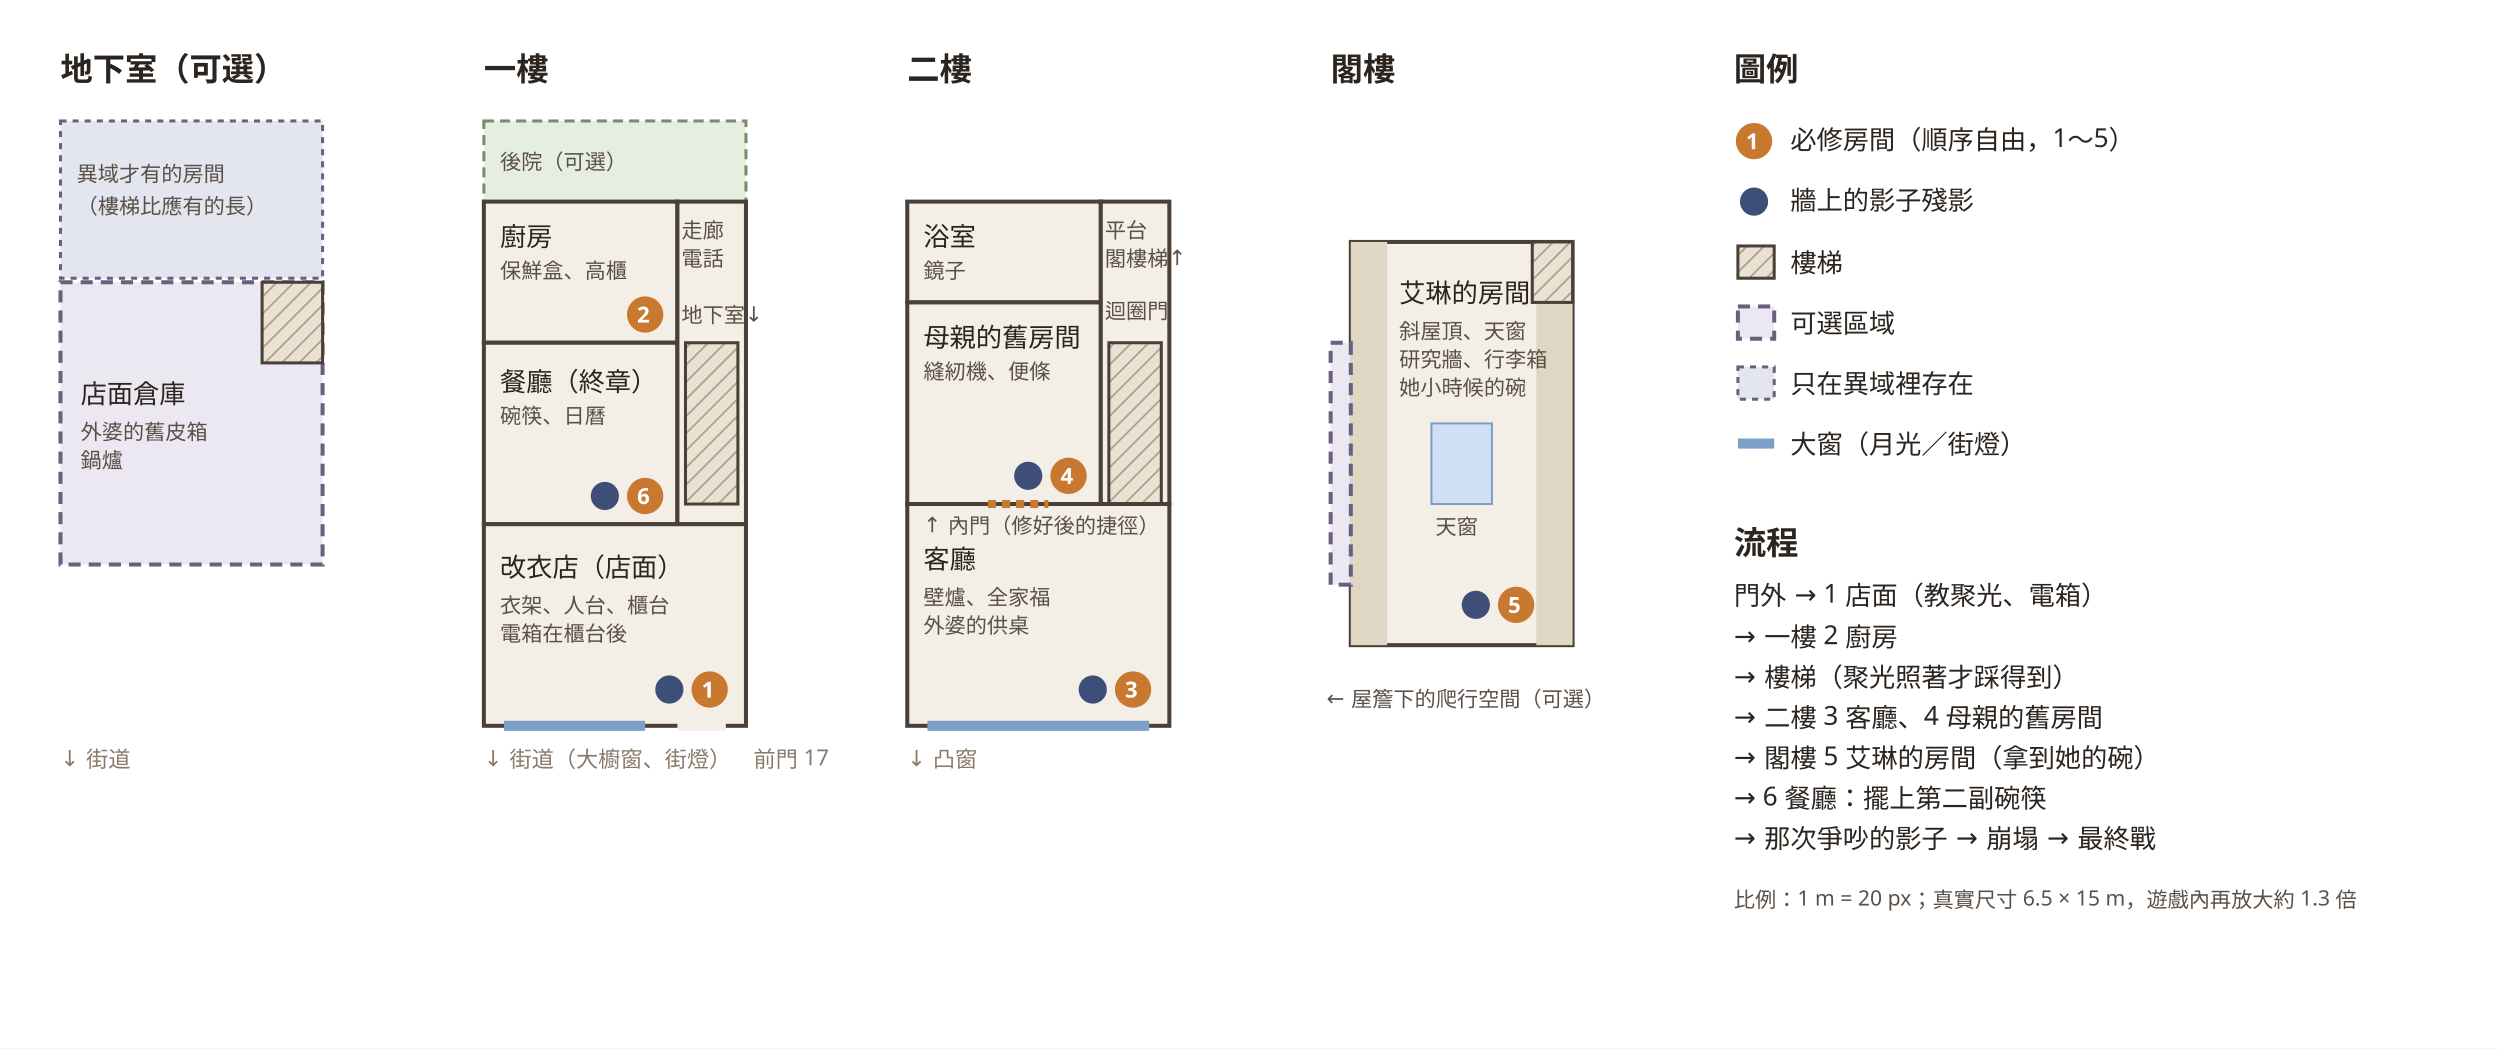
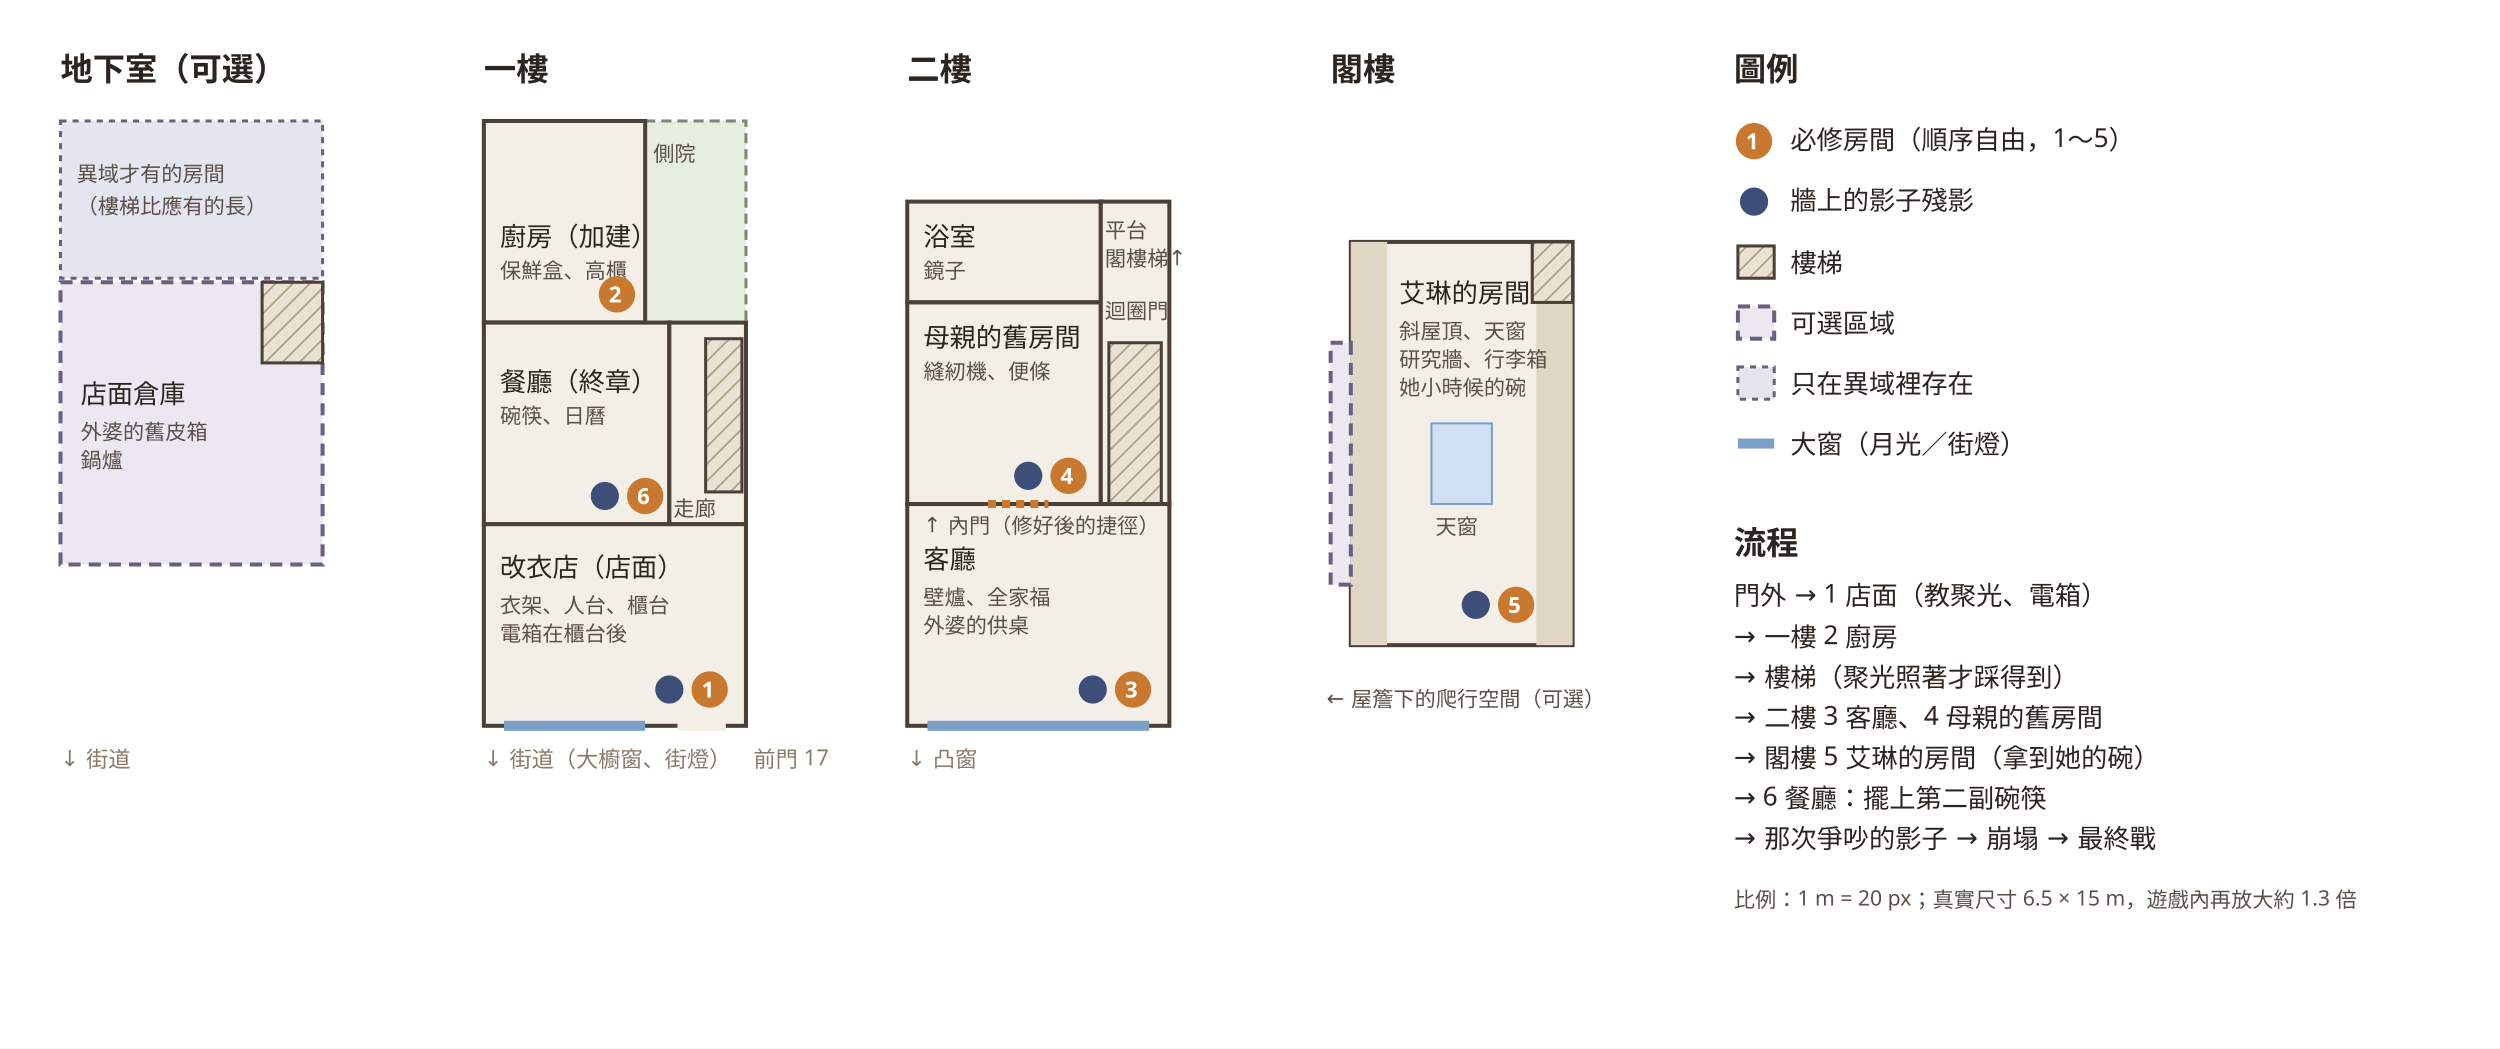
<svg xmlns="http://www.w3.org/2000/svg" viewBox="0 0 1240 520" font-family="'Noto Sans TC','Microsoft JhengHei',sans-serif">
  <style>
    .room { fill:#f4efe6; stroke:#4a4038; stroke-width:2; }
    .opt { fill:#ece8f2; stroke:#6b5f80; stroke-width:2; stroke-dasharray:6 4; }
    .anom { fill:#e3e6ee; stroke:#6b5f80; stroke-width:1.5; stroke-dasharray:3 3; }
    .stair { fill:url(#hatch); stroke:#4a4038; stroke-width:1.5; }
    .yard { fill:#e6eee0; stroke:#7a8a6a; stroke-width:1.5; stroke-dasharray:5 3; }
    .t { font-size:13px; fill:#2b241f; }
    .s { font-size:10.5px; fill:#5b5048; }
    .h { font-size:16px; font-weight:700; fill:#2b241f; }
    .clue { fill:#c8792f; }
    .clueT { font-size:11px; fill:#fff; font-weight:700; }
    .echo { fill:#3d4f78; }
    .door { stroke:#f4efe6; stroke-width:5; }
    .street { font-size:11px; fill:#8a7a6a; }
  </style>
  <defs>
    <pattern id="hatch" width="6" height="6" patternUnits="userSpaceOnUse" patternTransform="rotate(45)">
      <rect width="6" height="6" fill="#e9e1d3" />
      <line x1="0" y1="0" x2="0" y2="6" stroke="#b8a890" stroke-width="2" />
    </pattern>
  </defs>
  <rect width="1240" height="520" fill="#ffffff" />
  <g transform="translate(30,60)">
    <text class="h" x="0" y="-20">地下室（可選）</text>
    <rect class="opt" x="0" y="80" width="130" height="140" />
    <text class="t" x="10" y="140">店面倉庫</text>
    <text class="s" x="10" y="158">外婆的舊皮箱</text>
    <text class="s" x="10" y="172">鍋爐</text>
    <rect class="stair" x="100" y="80" width="30" height="40" />
    <rect class="anom" x="0" y="0" width="130" height="78" />
    <text class="s" x="8" y="30">異域才有的房間</text>
    <text class="s" x="8" y="46">（樓梯比應有的長）</text>
    <text class="street" x="0" y="320">↓ 街道</text>
  </g>
  <g transform="translate(240,60)">
    <text class="h" x="0" y="-20">一樓</text>
-     <rect class="yard" x="0" y="0" width="130" height="40" />
-     <text class="s" x="8" y="24">後院（可選）</text>
-     <rect class="room" x="0" y="40" width="96" height="70" />
-     <text class="t" x="8" y="62">廚房</text>
+     <rect class="yard" x="80" y="0" width="50" height="100" />
+     <text class="s" x="84" y="20">側院</text>
+     <rect class="room" x="0" y="0" width="80" height="100" />
+     <text class="t" x="8" y="62">廚房（加建）</text>
    <text class="s" x="8" y="78">保鮮盒、高櫃</text>
-     <circle class="clue" cx="80" cy="96" r="9" />
-     <text class="clueT" x="76" y="100">2</text>
-     <rect class="room" x="0" y="110" width="96" height="90" />
+     <circle class="clue" cx="66" cy="86" r="9" />
+     <text class="clueT" x="62" y="90">2</text>
+     <rect class="room" x="0" y="100" width="92" height="100" />
    <text class="t" x="8" y="134">餐廳（終章）</text>
    <text class="s" x="8" y="150">碗筷、日曆</text>
    <circle class="clue" cx="80" cy="186" r="9" />
    <text class="clueT" x="76" y="190">6</text>
    <circle class="echo" cx="60" cy="186" r="7" />
-     <rect class="room" x="96" y="40" width="34" height="160" />
-     <rect class="stair" x="100" y="110" width="26" height="80" />
-     <text class="s" x="98" y="58">走廊</text>
-     <text class="s" x="98" y="72">電話</text>
-     <text class="s" x="98" y="100">地下室↓</text>
+     <rect class="room" x="92" y="100" width="38" height="100" />
+     <rect class="stair" x="110" y="108" width="18" height="76" />
+     <text class="s" x="94" y="196">走廊</text>
    <rect class="room" x="0" y="200" width="130" height="100" />
    <text class="t" x="8" y="226">改衣店（店面）</text>
    <text class="s" x="8" y="244">衣架、人台、櫃台</text>
    <text class="s" x="8" y="258">電箱在櫃台後</text>
    <circle class="clue" cx="112" cy="282" r="9" />
    <text class="clueT" x="108" y="286">1</text>
    <circle class="echo" cx="92" cy="282" r="7" />
    <line class="door" x1="96" y1="300" x2="120" y2="300" />
    <line x1="10" y1="300" x2="80" y2="300" stroke="#7aa0c8" stroke-width="5" />
    <text class="street" x="0" y="320">↓ 街道（大櫥窗、街燈）　前門 17</text>
  </g>
  <g transform="translate(450,60)">
    <text class="h" x="0" y="-20">二樓</text>
    <rect class="room" x="0" y="40" width="96" height="50" />
    <text class="t" x="8" y="62">浴室</text>
    <text class="s" x="8" y="78">鏡子</text>
    <rect class="room" x="0" y="90" width="96" height="100" />
    <text class="t" x="8" y="112">母親的舊房間</text>
    <text class="s" x="8" y="128">縫紉機、便條</text>
    <circle class="clue" cx="80" cy="176" r="9" />
    <text class="clueT" x="76" y="180">4</text>
    <circle class="echo" cx="60" cy="176" r="7" />
    <rect class="room" x="96" y="40" width="34" height="150" />
    <rect class="stair" x="100" y="110" width="26" height="80" />
    <text class="s" x="98" y="58">平台</text>
    <text class="s" x="98" y="72">閣樓梯↑</text>
    <text class="s" x="98" y="98">迴圈門</text>
    <rect class="room" x="0" y="190" width="130" height="110" />
    <text class="t" x="8" y="222">客廳</text>
    <text class="s" x="8" y="240">壁爐、全家福</text>
    <text class="s" x="8" y="254">外婆的供桌</text>
    <circle class="clue" cx="112" cy="282" r="9" />
    <text class="clueT" x="108" y="286">3</text>
    <circle class="echo" cx="92" cy="282" r="7" />
    <line x1="40" y1="190" x2="70" y2="190" stroke="#c8792f" stroke-width="4" stroke-dasharray="4 3" />
    <text class="s" x="8" y="204" fill="#c8792f">↑ 內門（修好後的捷徑）</text>
    <line x1="10" y1="300" x2="120" y2="300" stroke="#7aa0c8" stroke-width="5" />
    <text class="street" x="0" y="320">↓ 凸窗</text>
  </g>
  <g transform="translate(660,60)">
    <text class="h" x="0" y="-20">閣樓</text>
    <rect class="room" x="10" y="60" width="110" height="200" />
    <rect x="10" y="60" width="18" height="200" fill="#e0d6c4" stroke="none" />
    <rect x="102" y="60" width="18" height="200" fill="#e0d6c4" stroke="none" />
    <text class="t" x="34" y="90">艾琳的房間</text>
    <text class="s" x="34" y="108">斜屋頂、天窗</text>
    <text class="s" x="34" y="122">研究牆、行李箱</text>
    <text class="s" x="34" y="136">她小時候的碗</text>
    <rect x="50" y="150" width="30" height="40" fill="#cfe0f2" stroke="#7aa0c8" />
    <text class="s" x="52" y="205">天窗</text>
    <circle class="clue" cx="92" cy="240" r="9" />
    <text class="clueT" x="88" y="244">5</text>
    <circle class="echo" cx="72" cy="240" r="7" />
    <rect class="stair" x="100" y="60" width="20" height="30" />
    <rect class="opt" x="0" y="110" width="10" height="120" />
    <text class="s" x="-2" y="290">← 屋簷下的爬行空間（可選）</text>
  </g>
  <g transform="translate(860,60)">
    <text class="h" x="0" y="-20">圖例</text>
    <circle class="clue" cx="10" cy="10" r="9" />
    <text class="clueT" x="6" y="14">1</text>
    <text class="t" x="28" y="14">必修房間（順序自由，1～5）</text>
    <circle class="echo" cx="10" cy="40" r="7" />
    <text class="t" x="28" y="44">牆上的影子殘影</text>
    <rect class="stair" x="2" y="62" width="18" height="16" />
    <text class="t" x="28" y="75">樓梯</text>
    <rect class="opt" x="2" y="92" width="18" height="16" />
    <text class="t" x="28" y="105">可選區域</text>
    <rect class="anom" x="2" y="122" width="18" height="16" />
    <text class="t" x="28" y="135">只在異域裡存在</text>
    <line x1="2" y1="160" x2="20" y2="160" stroke="#7aa0c8" stroke-width="5" />
    <text class="t" x="28" y="165">大窗（月光／街燈）</text>
    <text class="h" x="0" y="215">流程</text>
    <text class="t" x="0" y="240">門外 → 1 店面（教聚光、電箱）</text>
    <text class="t" x="0" y="260">→ 一樓 2 廚房</text>
    <text class="t" x="0" y="280">→ 樓梯（聚光照著才踩得到）</text>
    <text class="t" x="0" y="300">→ 二樓 3 客廳、4 母親的舊房間</text>
    <text class="t" x="0" y="320">→ 閣樓 5 艾琳的房間（拿到她的碗）</text>
    <text class="t" x="0" y="340">→ 6 餐廳：擺上第二副碗筷</text>
    <text class="t" x="0" y="360">→ 那次爭吵的影子 → 崩塌 → 最終戰</text>
    <text class="s" x="0" y="390">比例：1 m = 20 px；真實尺寸 6.5 × 15 m，遊戲內再放大約 1.3 倍</text>
  </g>
</svg>
